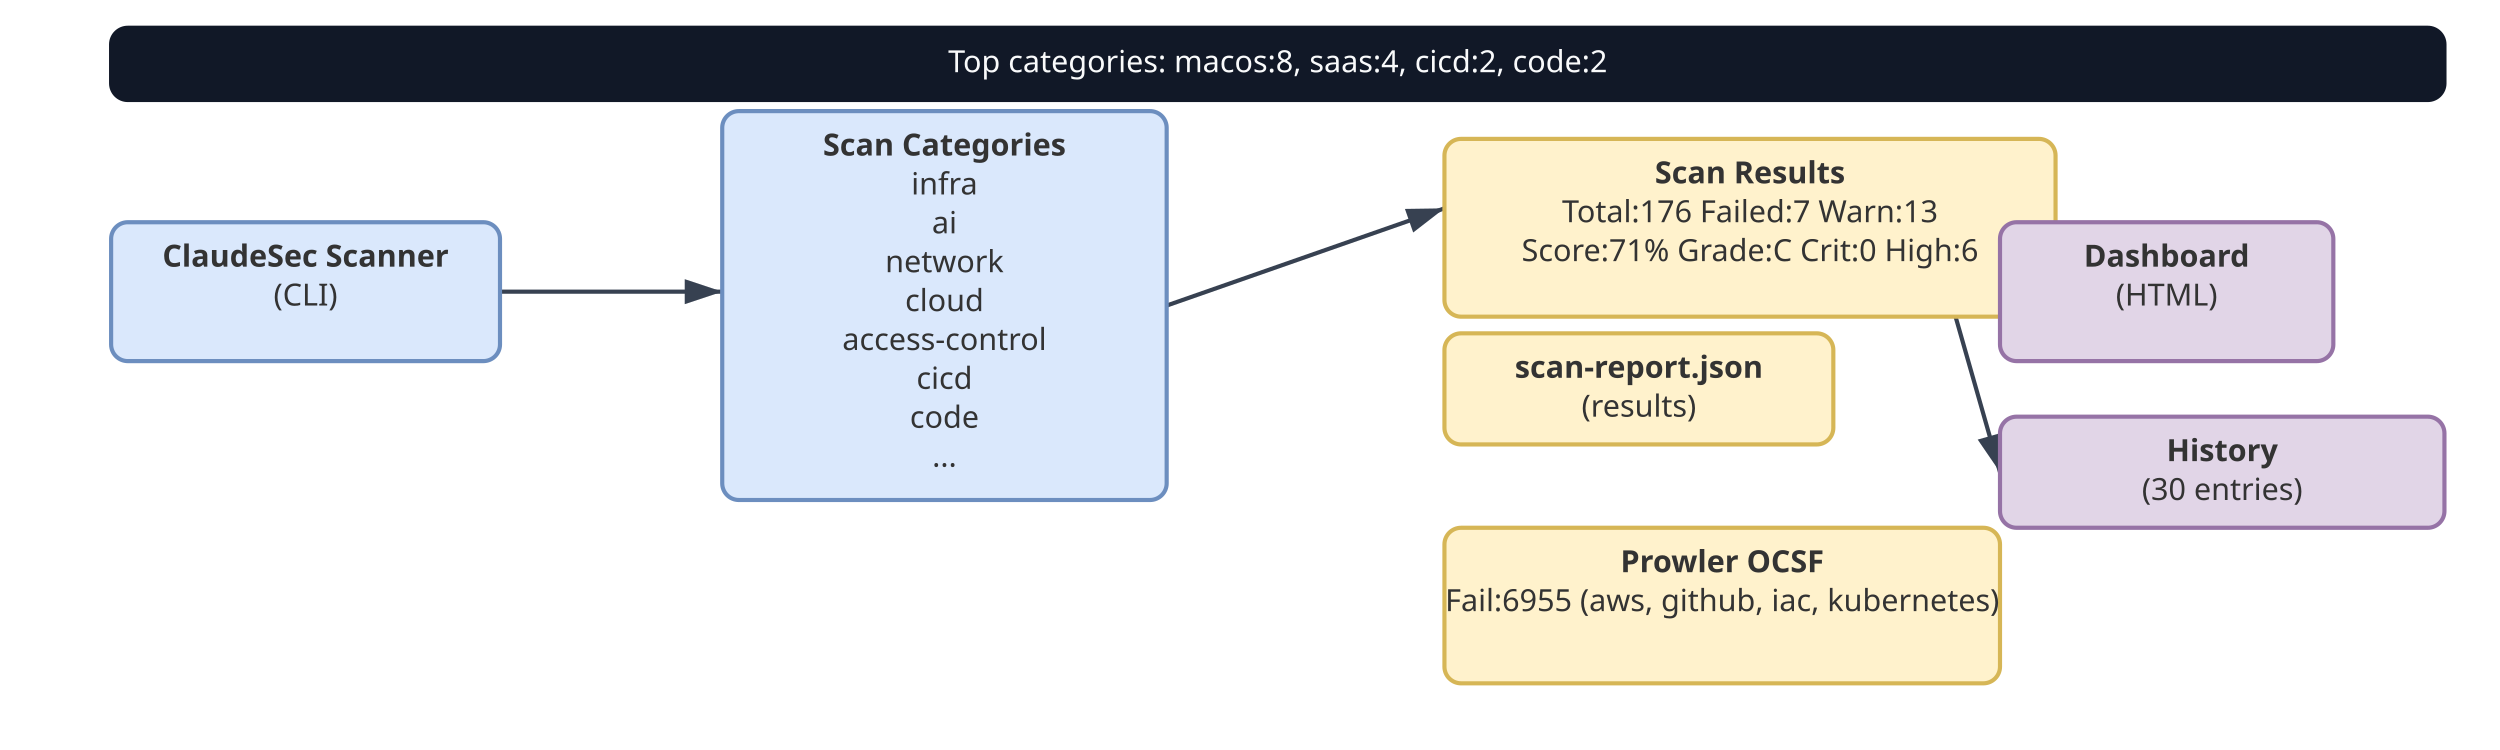
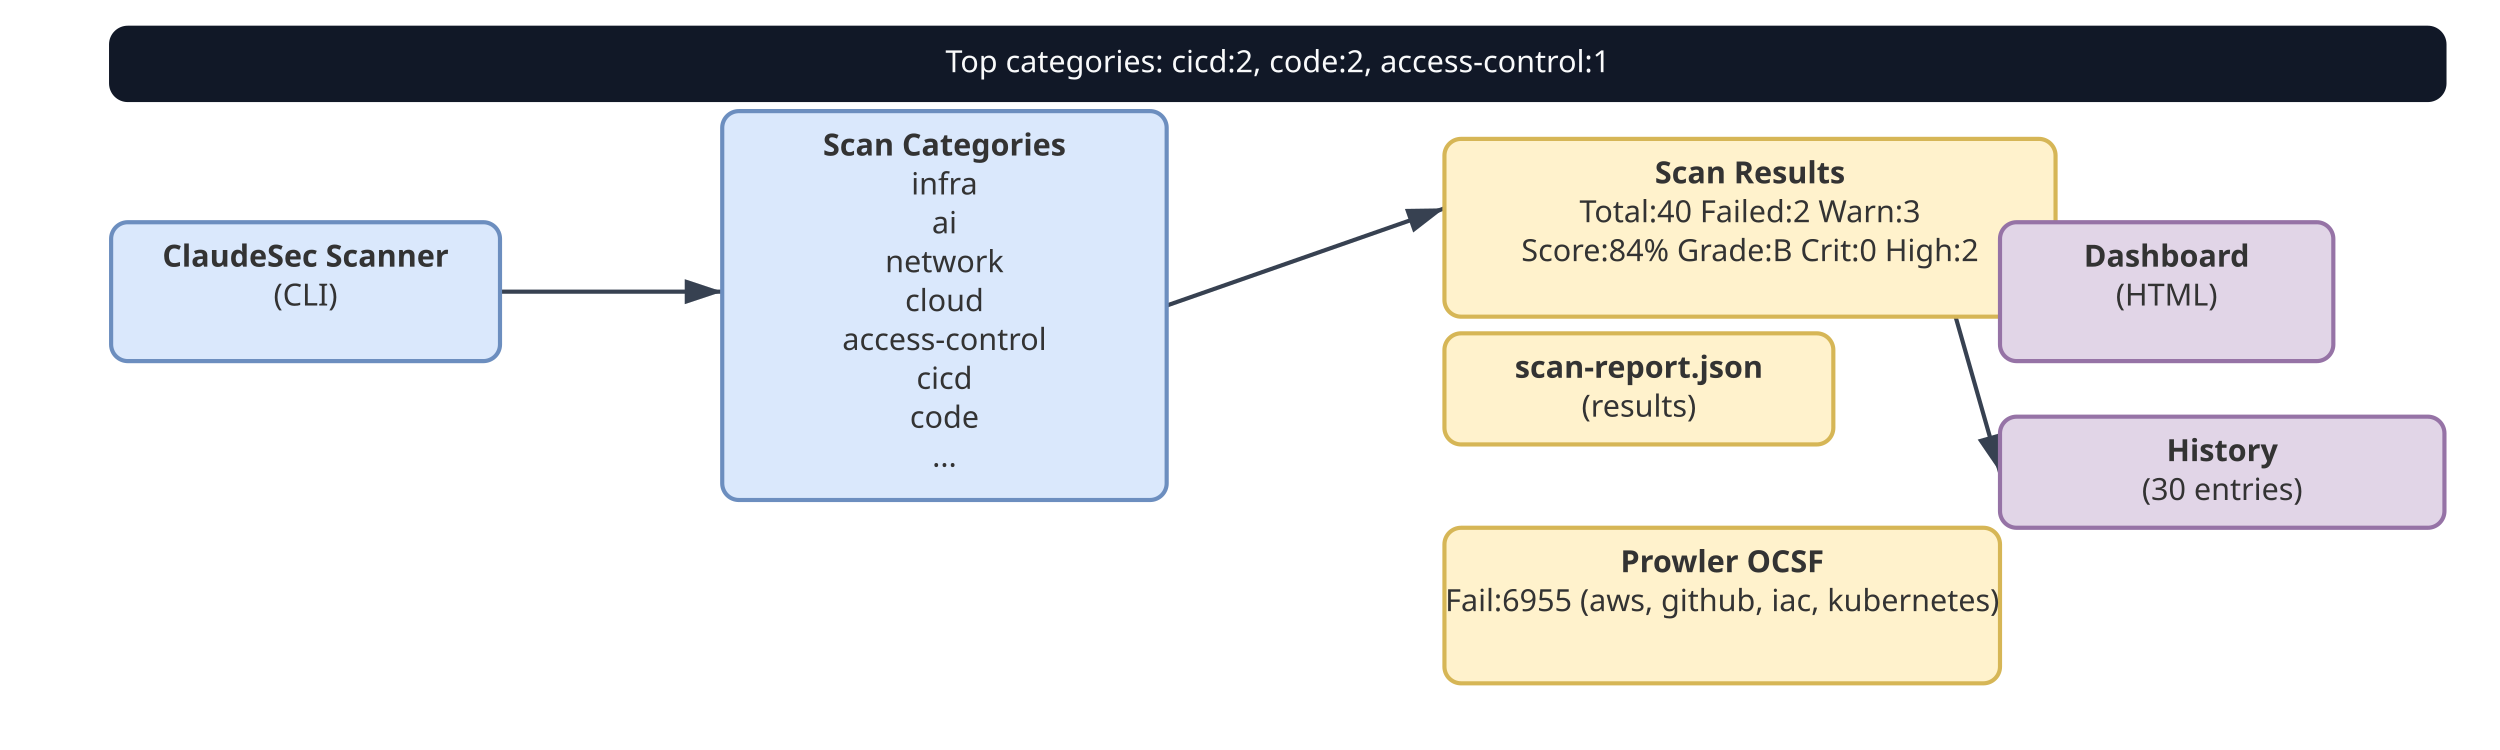
<svg xmlns="http://www.w3.org/2000/svg" viewBox="0 0 900 270" width="900" height="270">
  <defs>
    <marker id="arrow" markerWidth="10" markerHeight="10" refX="9" refY="3" orient="auto">
      <path d="M0,0 L0,6 L9,3 z" fill="#374151" />
    </marker>
  </defs>
  <style>text { font-family: system-ui, sans-serif; font-size: 11px; fill: #333; } .title { font-weight: bold; } .banner { font-size: 11px; fill: #f9fafb; }</style>
  <line x1="180" y1="105" x2="260" y2="105" stroke="#374151" stroke-width="1.5" marker-end="url(#arrow)" />
  <line x1="420" y1="110" x2="520" y2="75" stroke="#374151" stroke-width="1.5" marker-end="url(#arrow)" />
  <line x1="700" y1="75" x2="720" y2="105" stroke="#374151" stroke-width="1.5" marker-end="url(#arrow)" />
  <line x1="700" y1="100" x2="720" y2="170" stroke="#374151" stroke-width="1.5" marker-end="url(#arrow)" />
  <rect x="40" y="80" width="140" height="50" rx="6" fill="#dae8fc" stroke="#6c8ebf" stroke-width="1.5" />
  <text x="110.0" y="96" text-anchor="middle" class="title">ClaudeSec Scanner</text>
  <text x="110.0" y="110" text-anchor="middle" class="">(CLI)</text>
  <rect x="260" y="40" width="160" height="140" rx="6" fill="#dae8fc" stroke="#6c8ebf" stroke-width="1.5" />
  <text x="340.0" y="56" text-anchor="middle" class="title">Scan Categories</text>
  <text x="340.0" y="70" text-anchor="middle" class="">infra</text>
  <text x="340.0" y="84" text-anchor="middle" class="">ai</text>
  <text x="340.0" y="98" text-anchor="middle" class="">network</text>
  <text x="340.0" y="112" text-anchor="middle" class="">cloud</text>
  <text x="340.0" y="126" text-anchor="middle" class="">access-control</text>
  <text x="340.0" y="140" text-anchor="middle" class="">cicd</text>
  <text x="340.0" y="154" text-anchor="middle" class="">code</text>
  <text x="340.0" y="168" text-anchor="middle" class="">...</text>
  <rect x="520" y="50" width="220" height="64" rx="6" fill="#fff2cc" stroke="#d6b656" stroke-width="1.5" />
  <text x="630.0" y="66" text-anchor="middle" class="title">Scan Results</text>
-   <text x="630.0" y="80" text-anchor="middle" class="">Total:176 Failed:7 Warn:13</text>
-   <text x="630.0" y="94" text-anchor="middle" class="">Score:71% Grade:C  Crit:0 High:6</text>
+   <text x="630.0" y="80" text-anchor="middle" class="">Total:40 Failed:2 Warn:3</text>
+   <text x="630.0" y="94" text-anchor="middle" class="">Score:84% Grade:B  Crit:0 High:2</text>
  <rect x="520" y="120" width="140" height="40" rx="6" fill="#fff2cc" stroke="#d6b656" stroke-width="1.5" />
  <text x="590.0" y="136" text-anchor="middle" class="title">scan-report.json</text>
  <text x="590.0" y="150" text-anchor="middle" class="">(results)</text>
  <rect x="520" y="190" width="200" height="56" rx="6" fill="#fff2cc" stroke="#d6b656" stroke-width="1.5" />
  <text x="620.0" y="206" text-anchor="middle" class="title">Prowler OCSF</text>
  <text x="620.0" y="220" text-anchor="middle" class="">Fail:6955 (aws, github, iac, kubernetes)</text>
  <rect x="720" y="80" width="120" height="50" rx="6" fill="#e1d5e7" stroke="#9673a6" stroke-width="1.5" />
  <text x="780.0" y="96" text-anchor="middle" class="title">Dashboard</text>
  <text x="780.0" y="110" text-anchor="middle" class="">(HTML)</text>
  <rect x="720" y="150" width="160" height="40" rx="6" fill="#e1d5e7" stroke="#9673a6" stroke-width="1.5" />
  <text x="800.0" y="166" text-anchor="middle" class="title">History</text>
  <text x="800.0" y="180" text-anchor="middle" class="">(30 entries)</text>
  <rect x="40" y="10" width="840" height="26" rx="6" fill="#111827" stroke="#111827" stroke-width="1.5" />
-   <text x="460.0" y="26" text-anchor="middle" class="banner">Top categories: macos:8, saas:4, cicd:2, code:2</text>
+   <text x="460.0" y="26" text-anchor="middle" class="banner">Top categories: cicd:2, code:2, access-control:1</text>
</svg>
